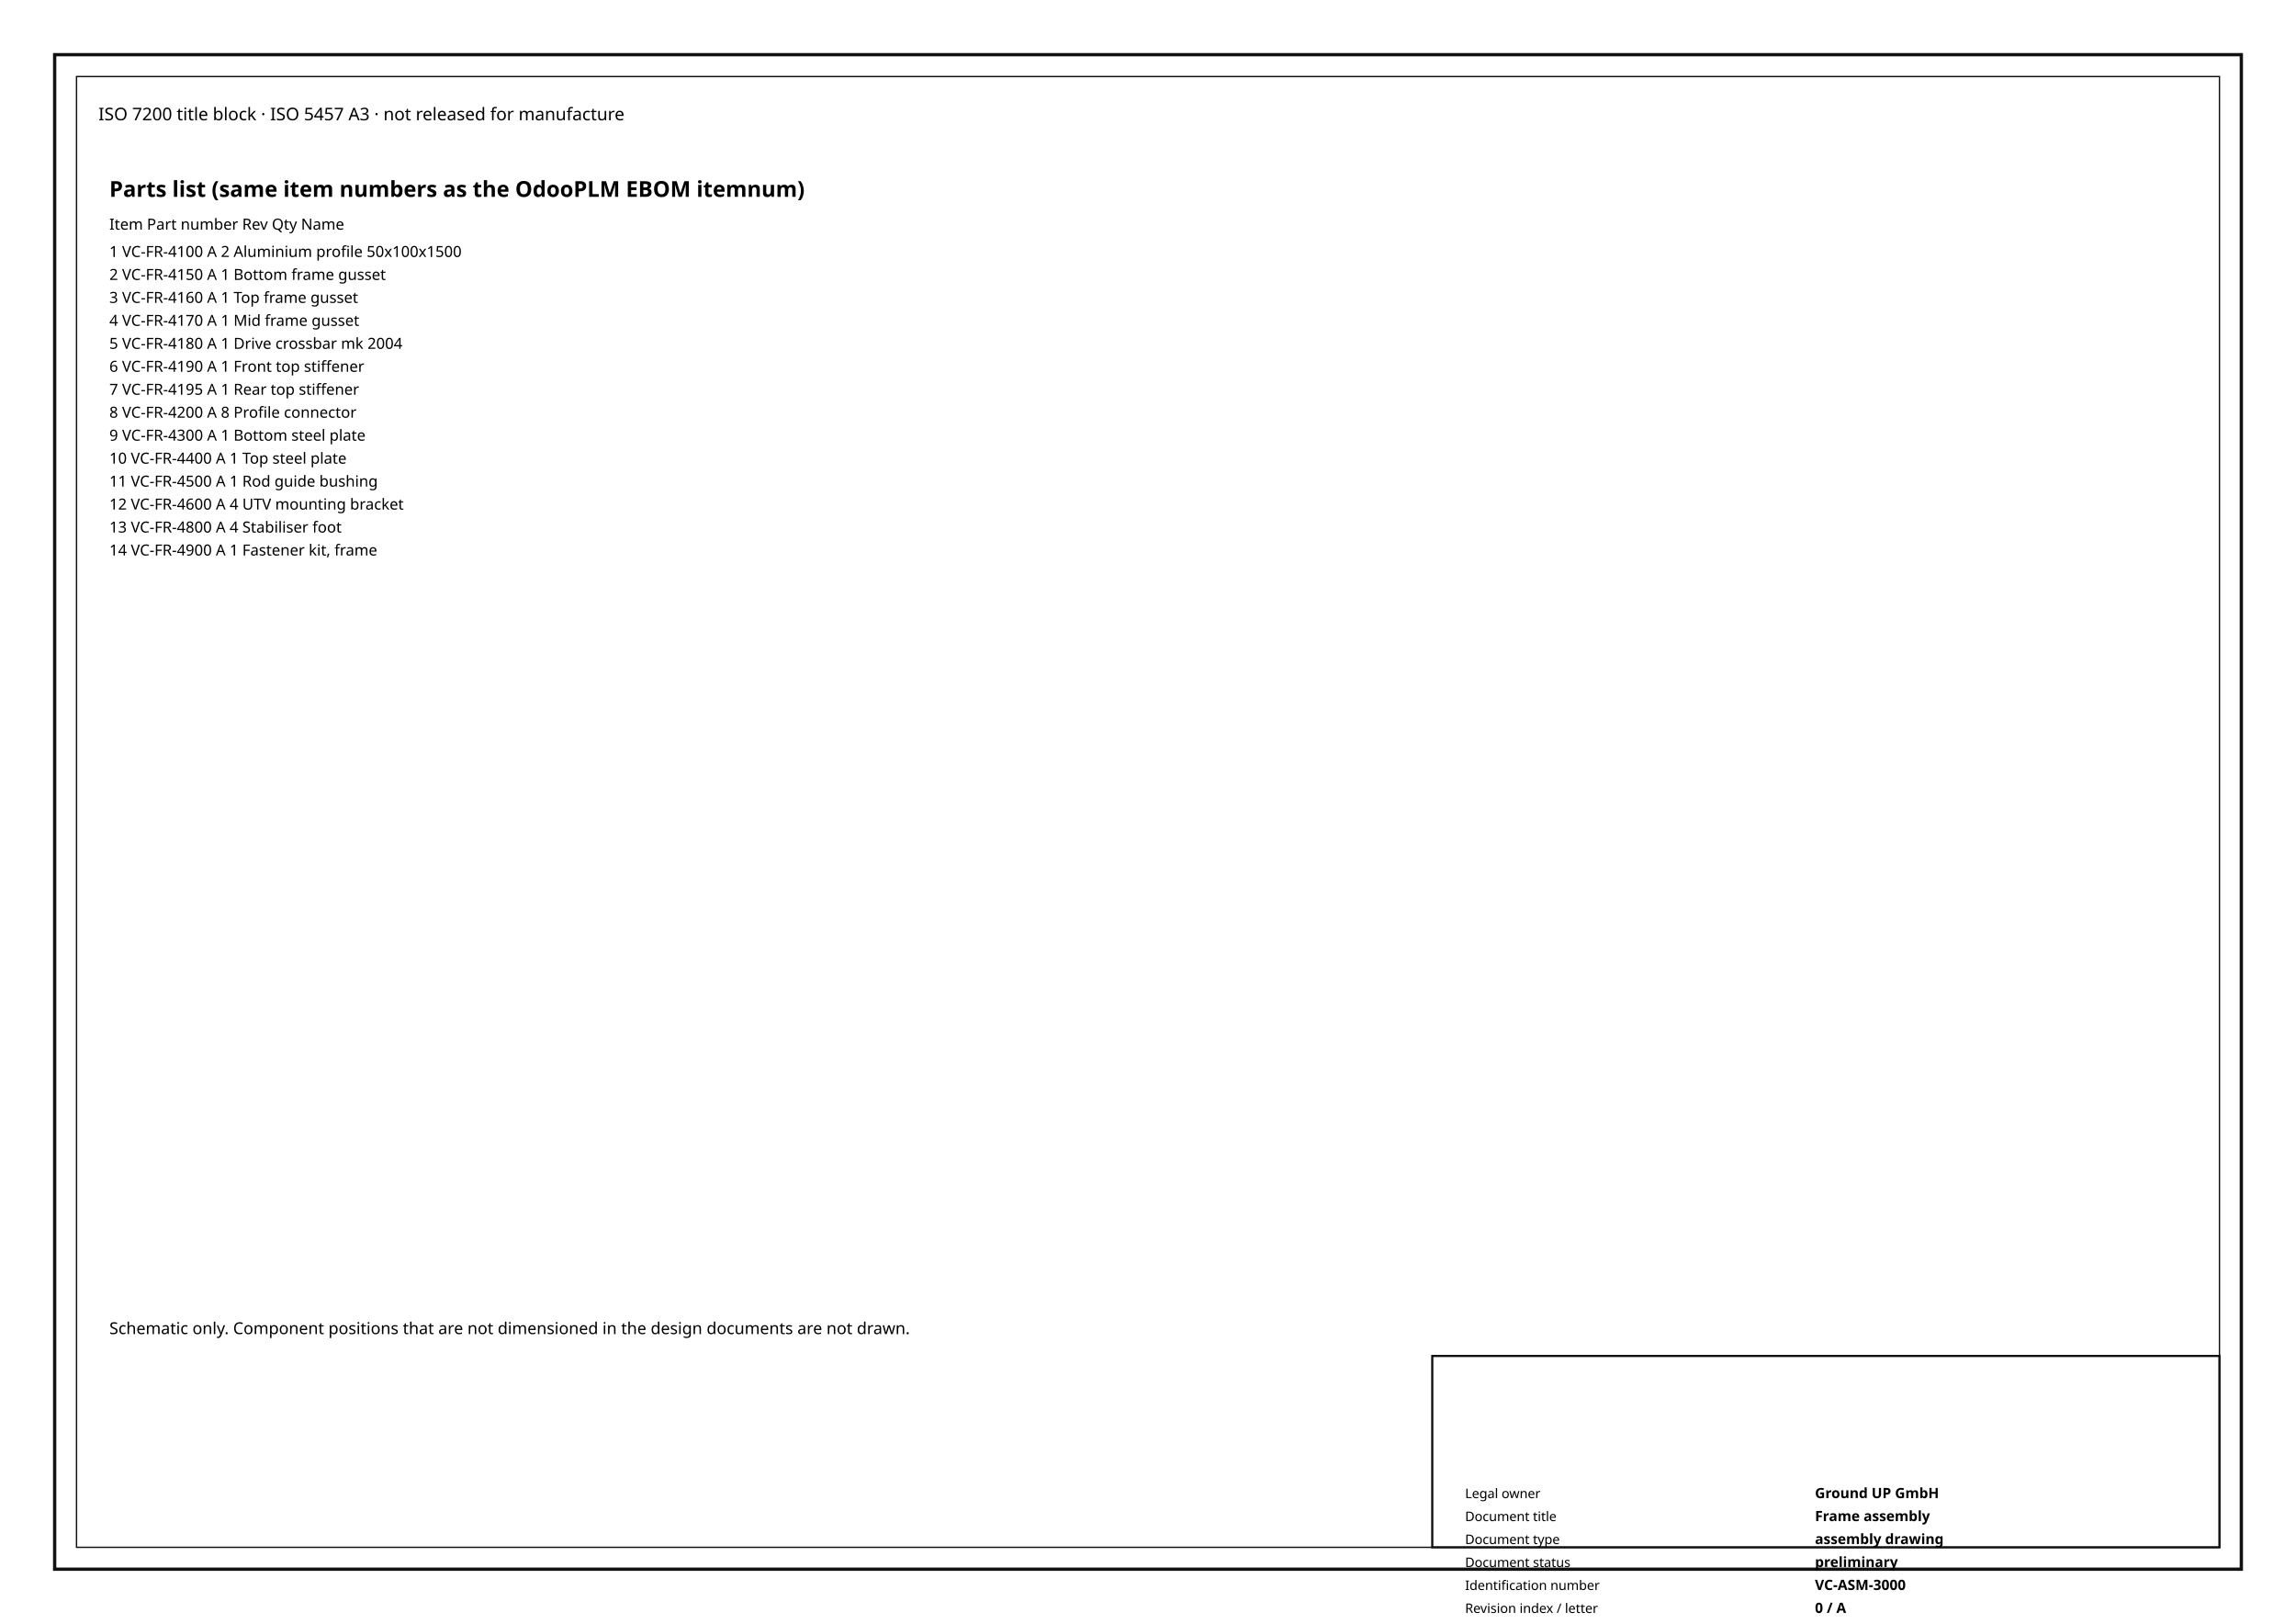
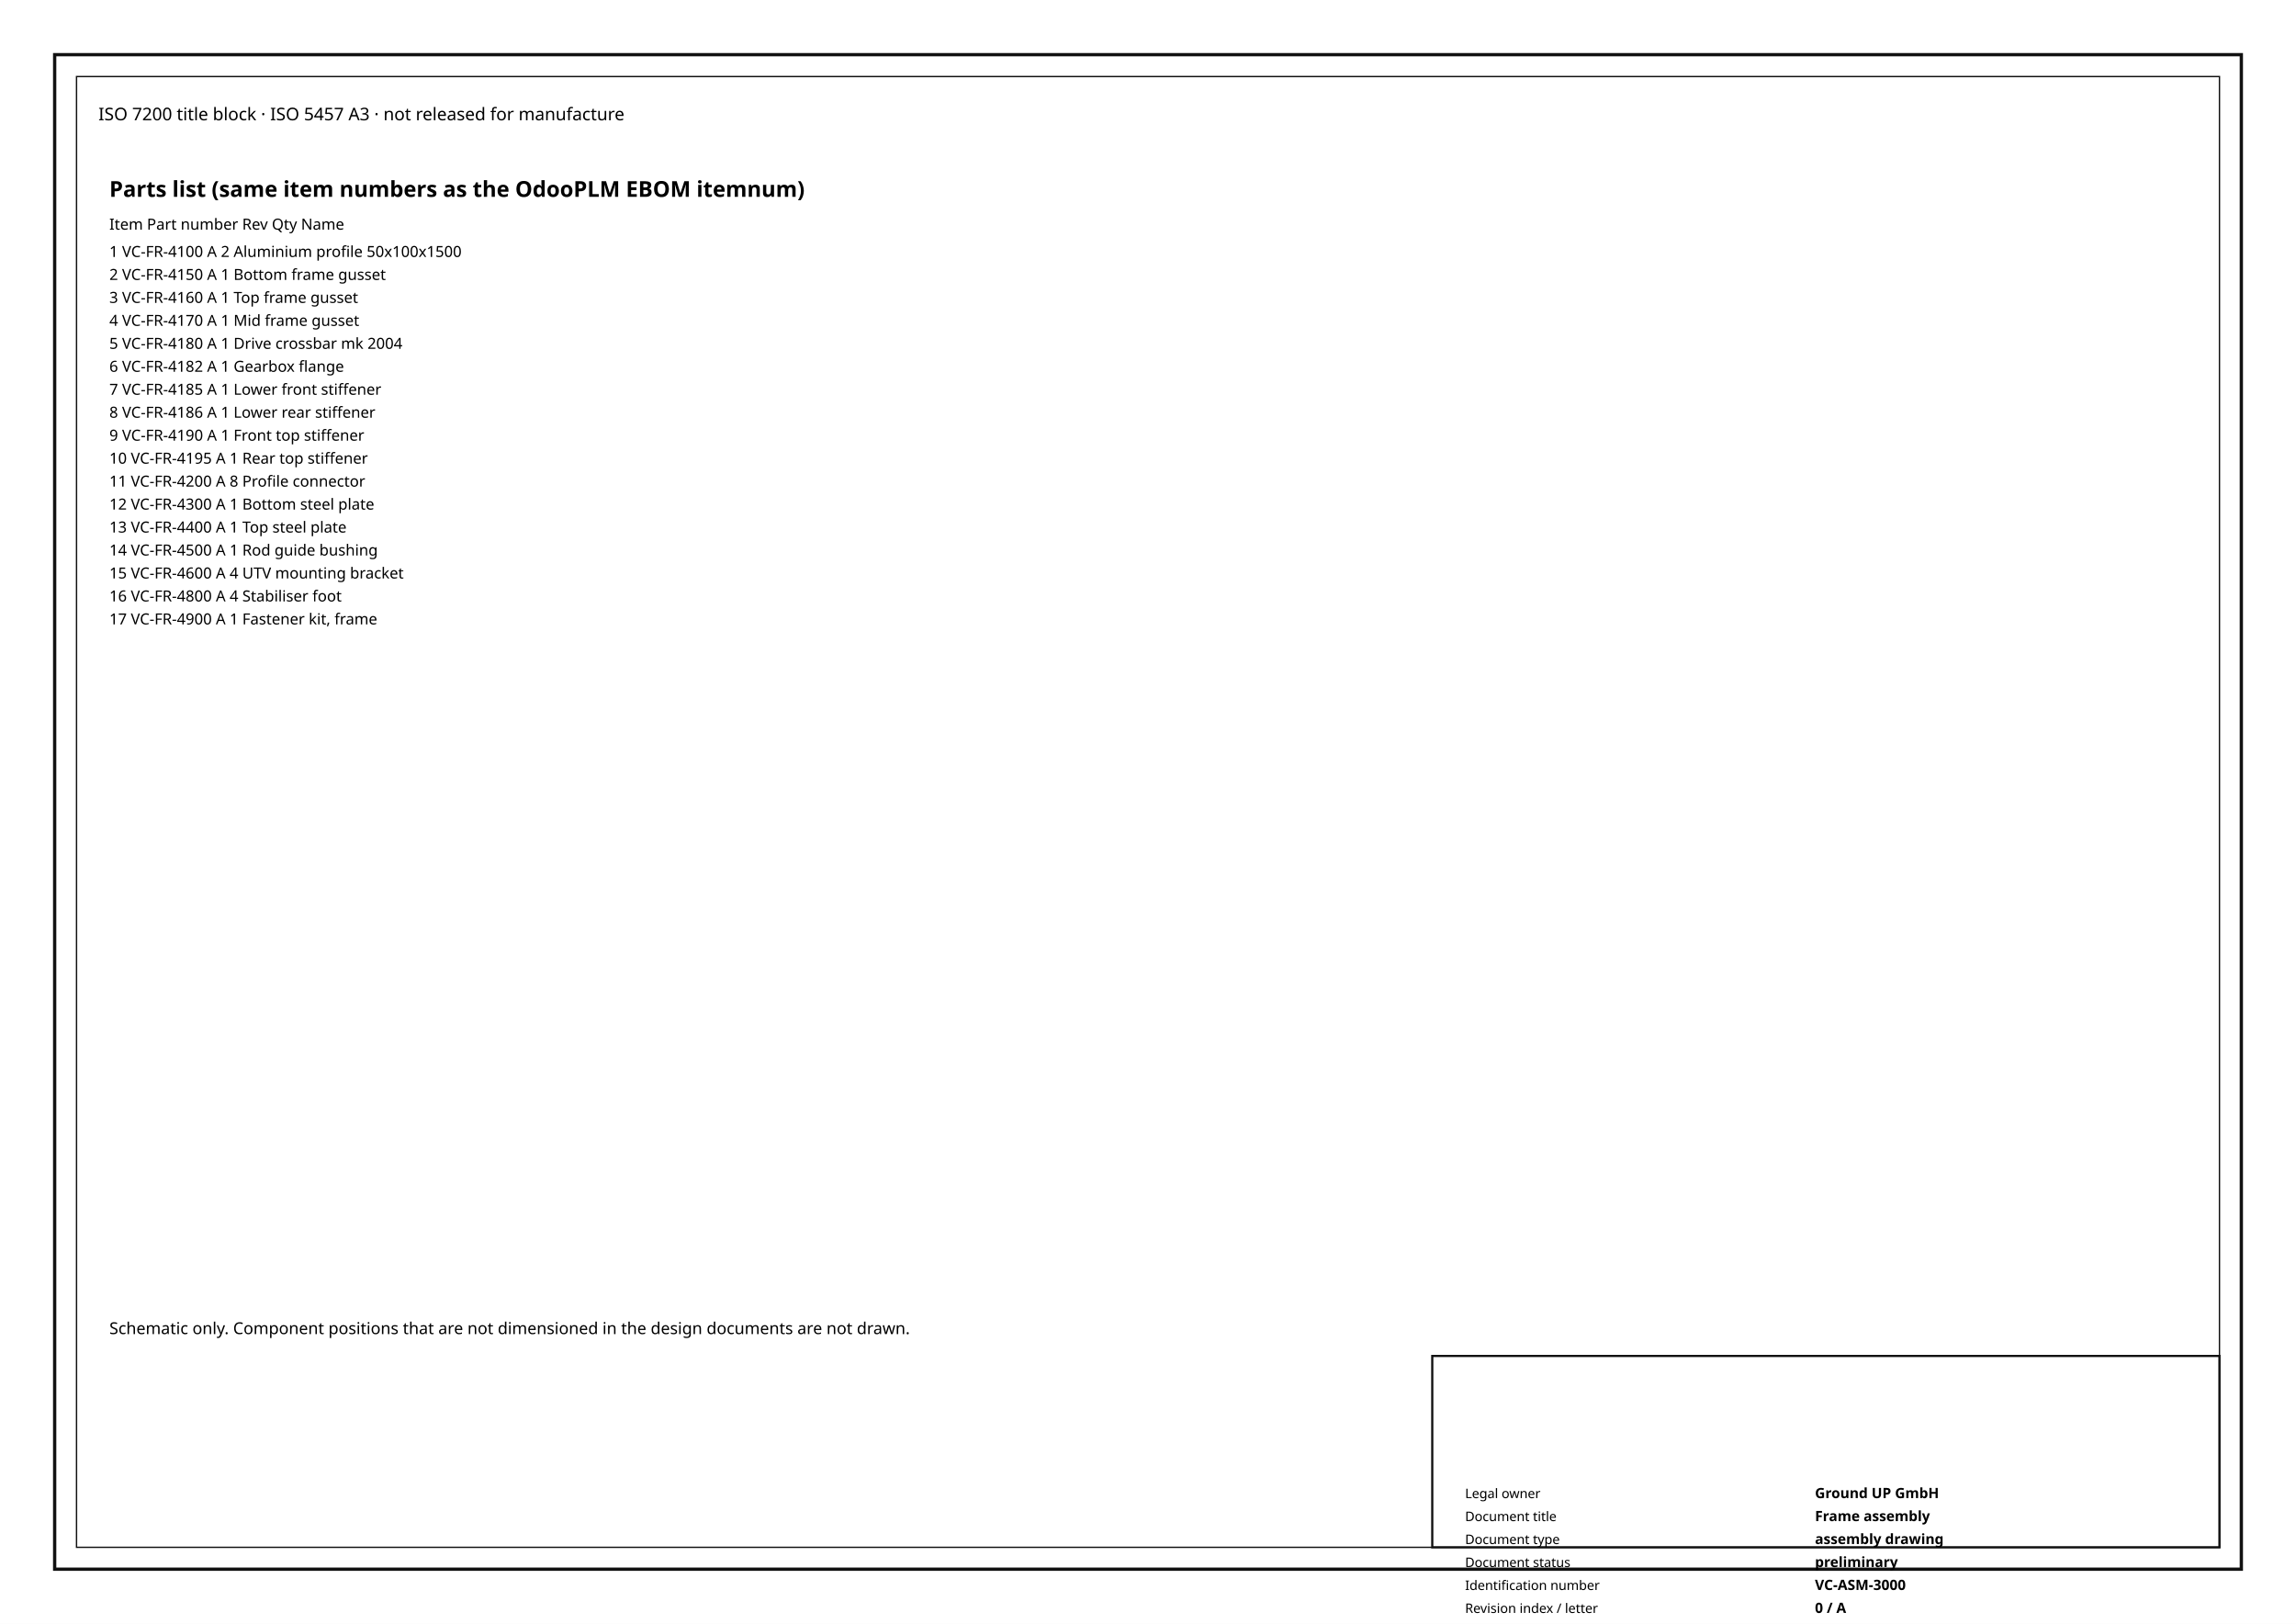
<svg xmlns="http://www.w3.org/2000/svg" width="420mm" height="297mm" viewBox="0 0 420.0 297.0">
  <rect width="100%" height="100%" fill="#fff" />
  <rect x="10" y="10" width="400" height="277" fill="none" stroke="#111" stroke-width="0.6" />
  <rect x="14" y="14" width="392" height="269" fill="none" stroke="#111" stroke-width="0.25" />
  <rect x="262" y="248" width="144" height="35" fill="none" stroke="#111" stroke-width="0.4" />
  <text x="18" y="22" font-size="3.2" font-family="sans-serif">ISO 7200 title block · ISO 5457 A3 · not released for manufacture</text>
  <text x="20" y="36" font-size="4" font-family="sans-serif" font-weight="700">Parts list (same item numbers as the OdooPLM EBOM itemnum)</text>
  <text x="20" y="42" font-size="2.8" font-family="sans-serif">Item  Part number   Rev  Qty  Name</text>
  <text x="20" y="47" font-size="2.8" font-family="sans-serif">1      VC-FR-4100     A    2    Aluminium profile 50x100x1500</text>
  <text x="20" y="51.2" font-size="2.8" font-family="sans-serif">2      VC-FR-4150     A    1    Bottom frame gusset</text>
  <text x="20" y="55.4" font-size="2.8" font-family="sans-serif">3      VC-FR-4160     A    1    Top frame gusset</text>
  <text x="20" y="59.6" font-size="2.8" font-family="sans-serif">4      VC-FR-4170     A    1    Mid frame gusset</text>
  <text x="20" y="63.8" font-size="2.8" font-family="sans-serif">5      VC-FR-4180     A    1    Drive crossbar mk 2004</text>
-   <text x="20" y="68" font-size="2.8" font-family="sans-serif">6      VC-FR-4190     A    1    Front top stiffener</text>
-   <text x="20" y="72.2" font-size="2.8" font-family="sans-serif">7      VC-FR-4195     A    1    Rear top stiffener</text>
-   <text x="20" y="76.4" font-size="2.8" font-family="sans-serif">8      VC-FR-4200     A    8    Profile connector</text>
-   <text x="20" y="80.6" font-size="2.8" font-family="sans-serif">9      VC-FR-4300     A    1    Bottom steel plate</text>
-   <text x="20" y="84.8" font-size="2.8" font-family="sans-serif">10     VC-FR-4400     A    1    Top steel plate</text>
-   <text x="20" y="89" font-size="2.8" font-family="sans-serif">11     VC-FR-4500     A    1    Rod guide bushing</text>
-   <text x="20" y="93.2" font-size="2.8" font-family="sans-serif">12     VC-FR-4600     A    4    UTV mounting bracket</text>
-   <text x="20" y="97.4" font-size="2.8" font-family="sans-serif">13     VC-FR-4800     A    4    Stabiliser foot</text>
-   <text x="20" y="101.6" font-size="2.8" font-family="sans-serif">14     VC-FR-4900     A    1    Fastener kit, frame</text>
+   <text x="20" y="68" font-size="2.8" font-family="sans-serif">6      VC-FR-4182     A    1    Gearbox flange</text>
+   <text x="20" y="72.2" font-size="2.8" font-family="sans-serif">7      VC-FR-4185     A    1    Lower front stiffener</text>
+   <text x="20" y="76.4" font-size="2.8" font-family="sans-serif">8      VC-FR-4186     A    1    Lower rear stiffener</text>
+   <text x="20" y="80.6" font-size="2.8" font-family="sans-serif">9      VC-FR-4190     A    1    Front top stiffener</text>
+   <text x="20" y="84.8" font-size="2.8" font-family="sans-serif">10     VC-FR-4195     A    1    Rear top stiffener</text>
+   <text x="20" y="89" font-size="2.8" font-family="sans-serif">11     VC-FR-4200     A    8    Profile connector</text>
+   <text x="20" y="93.2" font-size="2.8" font-family="sans-serif">12     VC-FR-4300     A    1    Bottom steel plate</text>
+   <text x="20" y="97.4" font-size="2.8" font-family="sans-serif">13     VC-FR-4400     A    1    Top steel plate</text>
+   <text x="20" y="101.6" font-size="2.8" font-family="sans-serif">14     VC-FR-4500     A    1    Rod guide bushing</text>
+   <text x="20" y="105.8" font-size="2.8" font-family="sans-serif">15     VC-FR-4600     A    4    UTV mounting bracket</text>
+   <text x="20" y="110" font-size="2.8" font-family="sans-serif">16     VC-FR-4800     A    4    Stabiliser foot</text>
+   <text x="20" y="114.2" font-size="2.8" font-family="sans-serif">17     VC-FR-4900     A    1    Fastener kit, frame</text>
  <text x="20" y="244" font-size="3" font-family="sans-serif">Schematic only. Component positions that are not dimensioned in the design documents are not drawn.</text>
  <text x="268" y="274" font-size="2.4" font-family="sans-serif">Legal owner</text>
  <text x="332" y="274" font-size="2.6" font-family="sans-serif" font-weight="700">Ground UP GmbH</text>
  <text x="268" y="278.2" font-size="2.4" font-family="sans-serif">Document title</text>
  <text x="332" y="278.2" font-size="2.6" font-family="sans-serif" font-weight="700">Frame assembly</text>
  <text x="268" y="282.4" font-size="2.4" font-family="sans-serif">Document type</text>
  <text x="332" y="282.4" font-size="2.6" font-family="sans-serif" font-weight="700">assembly drawing</text>
  <text x="268" y="286.6" font-size="2.4" font-family="sans-serif">Document status</text>
  <text x="332" y="286.6" font-size="2.6" font-family="sans-serif" font-weight="700">preliminary</text>
  <text x="268" y="290.8" font-size="2.4" font-family="sans-serif">Identification number</text>
  <text x="332" y="290.8" font-size="2.6" font-family="sans-serif" font-weight="700">VC-ASM-3000</text>
  <text x="268" y="295" font-size="2.4" font-family="sans-serif">Revision index / letter</text>
  <text x="332" y="295" font-size="2.6" font-family="sans-serif" font-weight="700">0 / A</text>
  <text x="268" y="299.2" font-size="2.4" font-family="sans-serif">Creator</text>
  <text x="332" y="299.2" font-size="2.6" font-family="sans-serif" font-weight="700">vibrocore cad export</text>
  <text x="268" y="303.4" font-size="2.4" font-family="sans-serif">Created</text>
  <text x="332" y="303.4" font-size="2.6" font-family="sans-serif" font-weight="700">2026-11-19</text>
  <text x="268" y="307.6" font-size="2.4" font-family="sans-serif">Units</text>
  <text x="332" y="307.6" font-size="2.6" font-family="sans-serif" font-weight="700">mm</text>
  <text x="268" y="311.8" font-size="2.4" font-family="sans-serif">Projection</text>
  <text x="332" y="311.8" font-size="2.6" font-family="sans-serif" font-weight="700">first angle (ISO 128)</text>
  <text x="268" y="316" font-size="2.4" font-family="sans-serif">Sheet</text>
  <text x="332" y="316" font-size="2.6" font-family="sans-serif" font-weight="700">1 / 1</text>
</svg>
